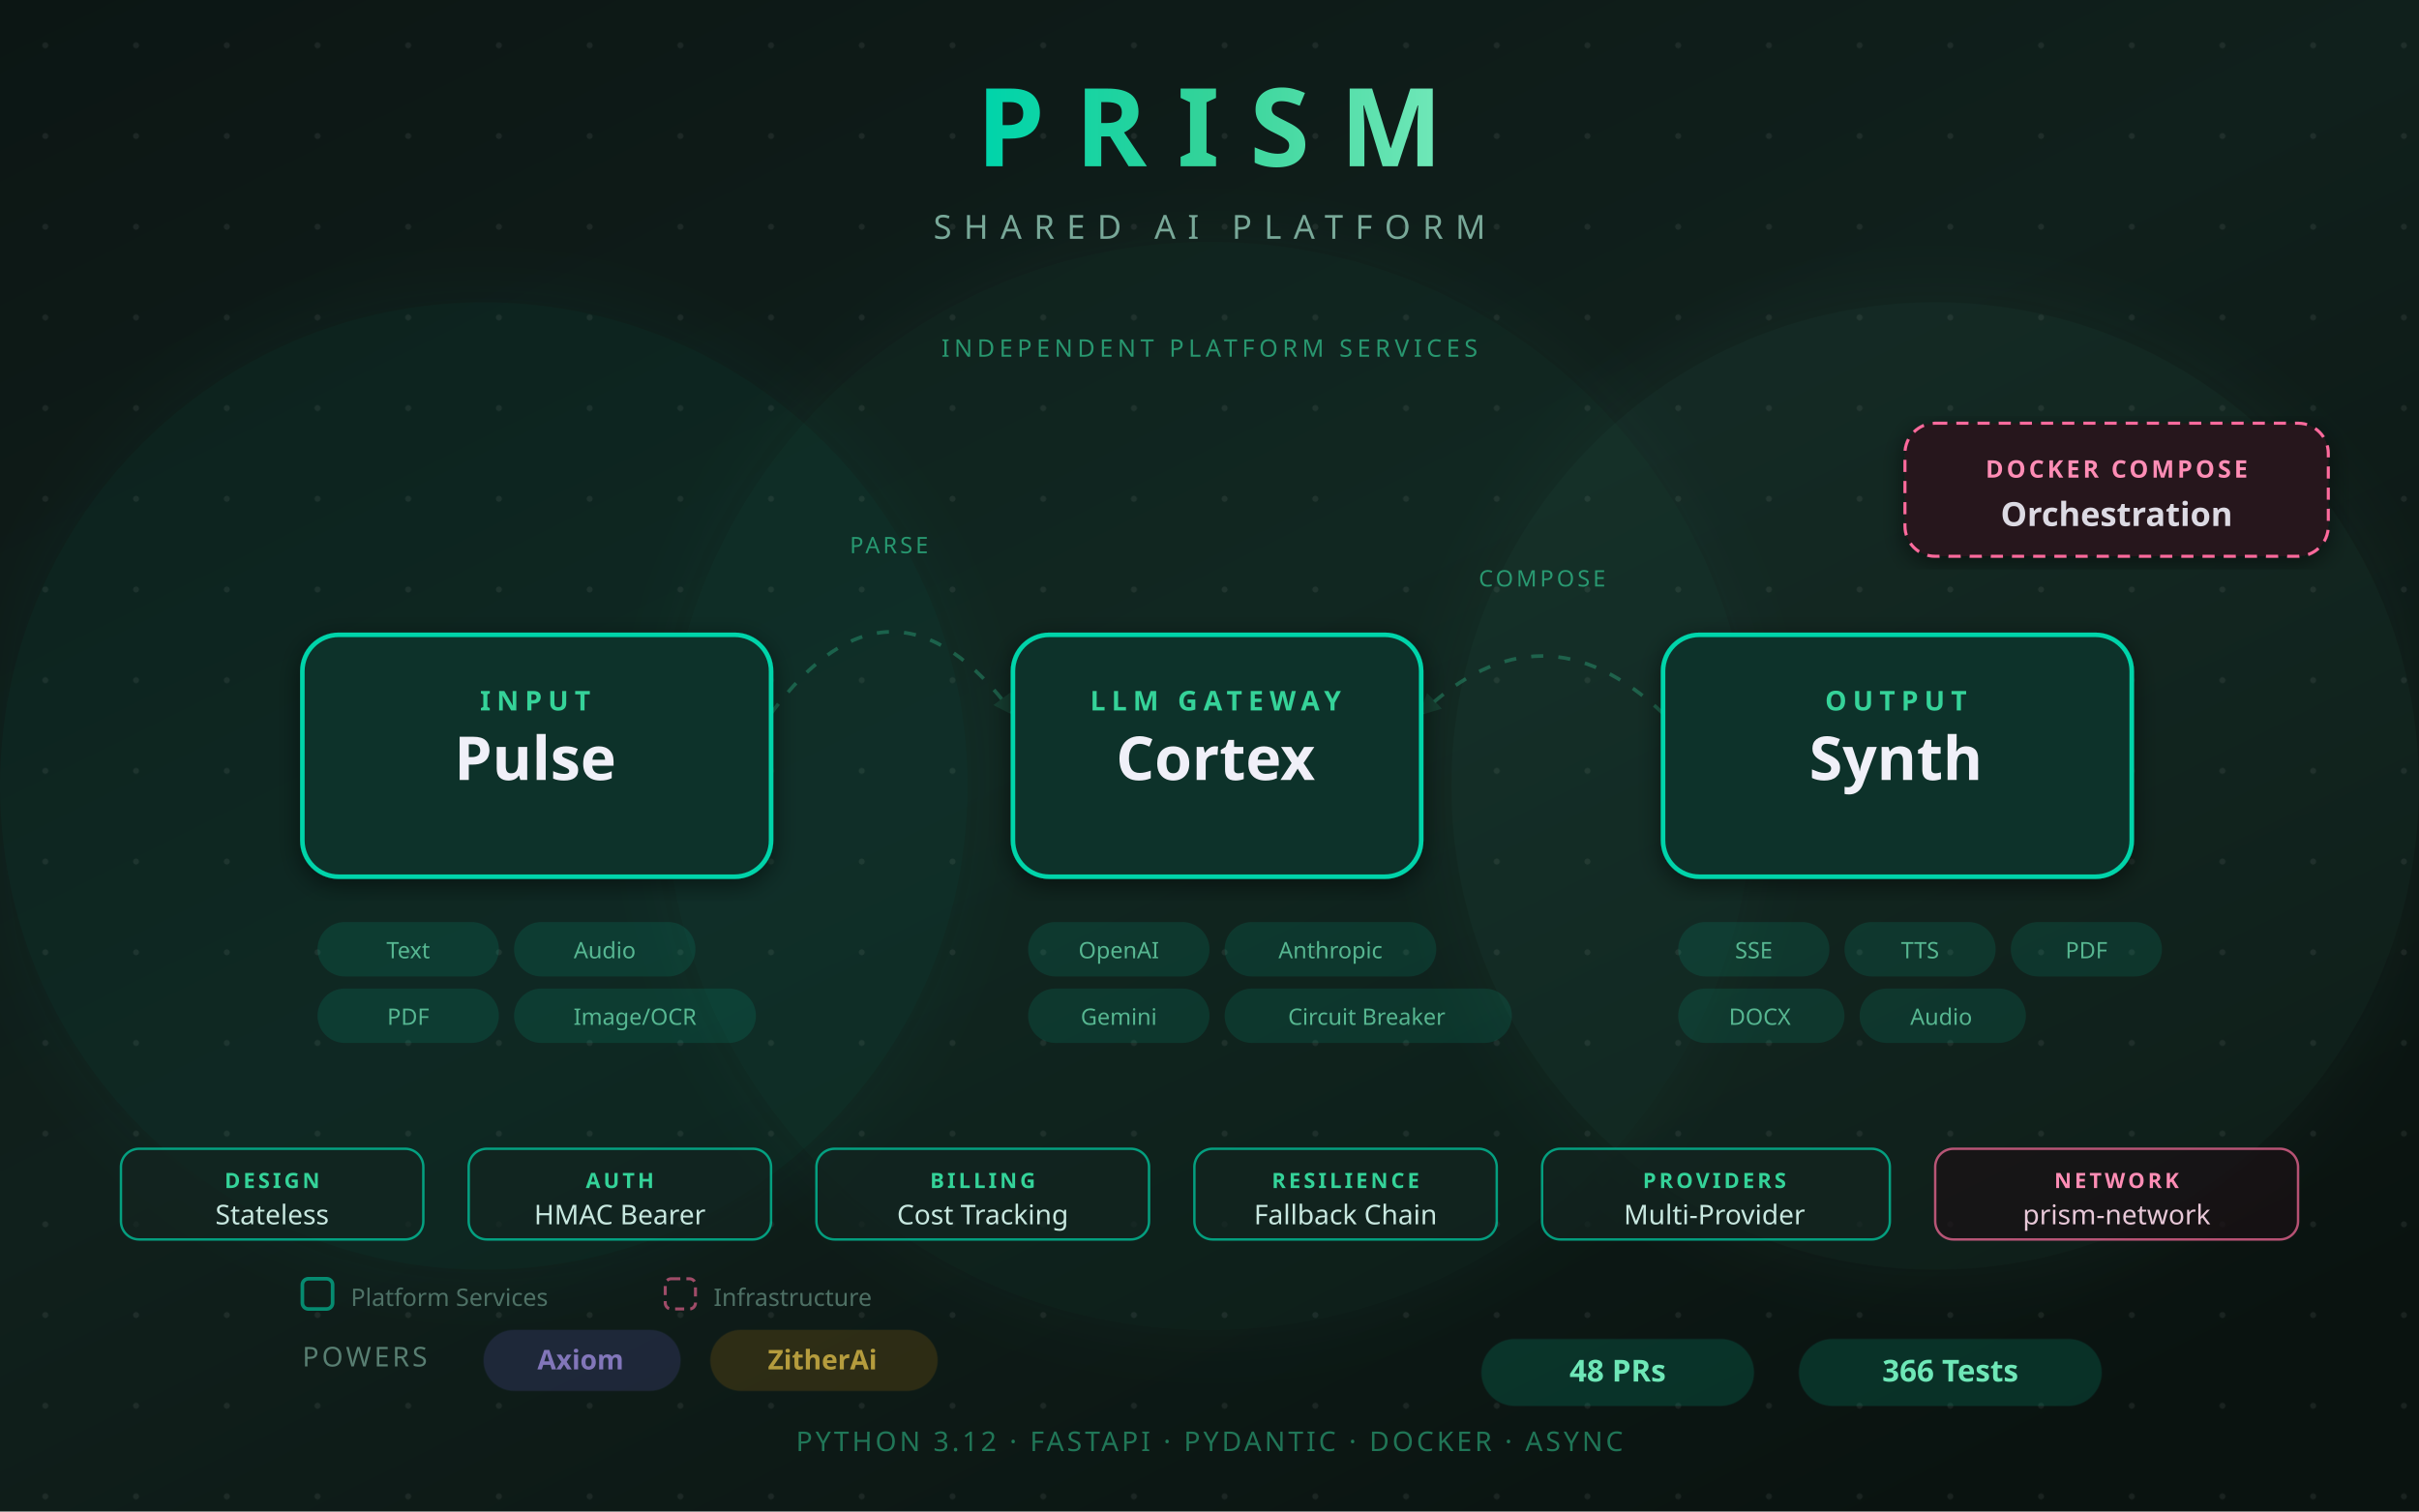
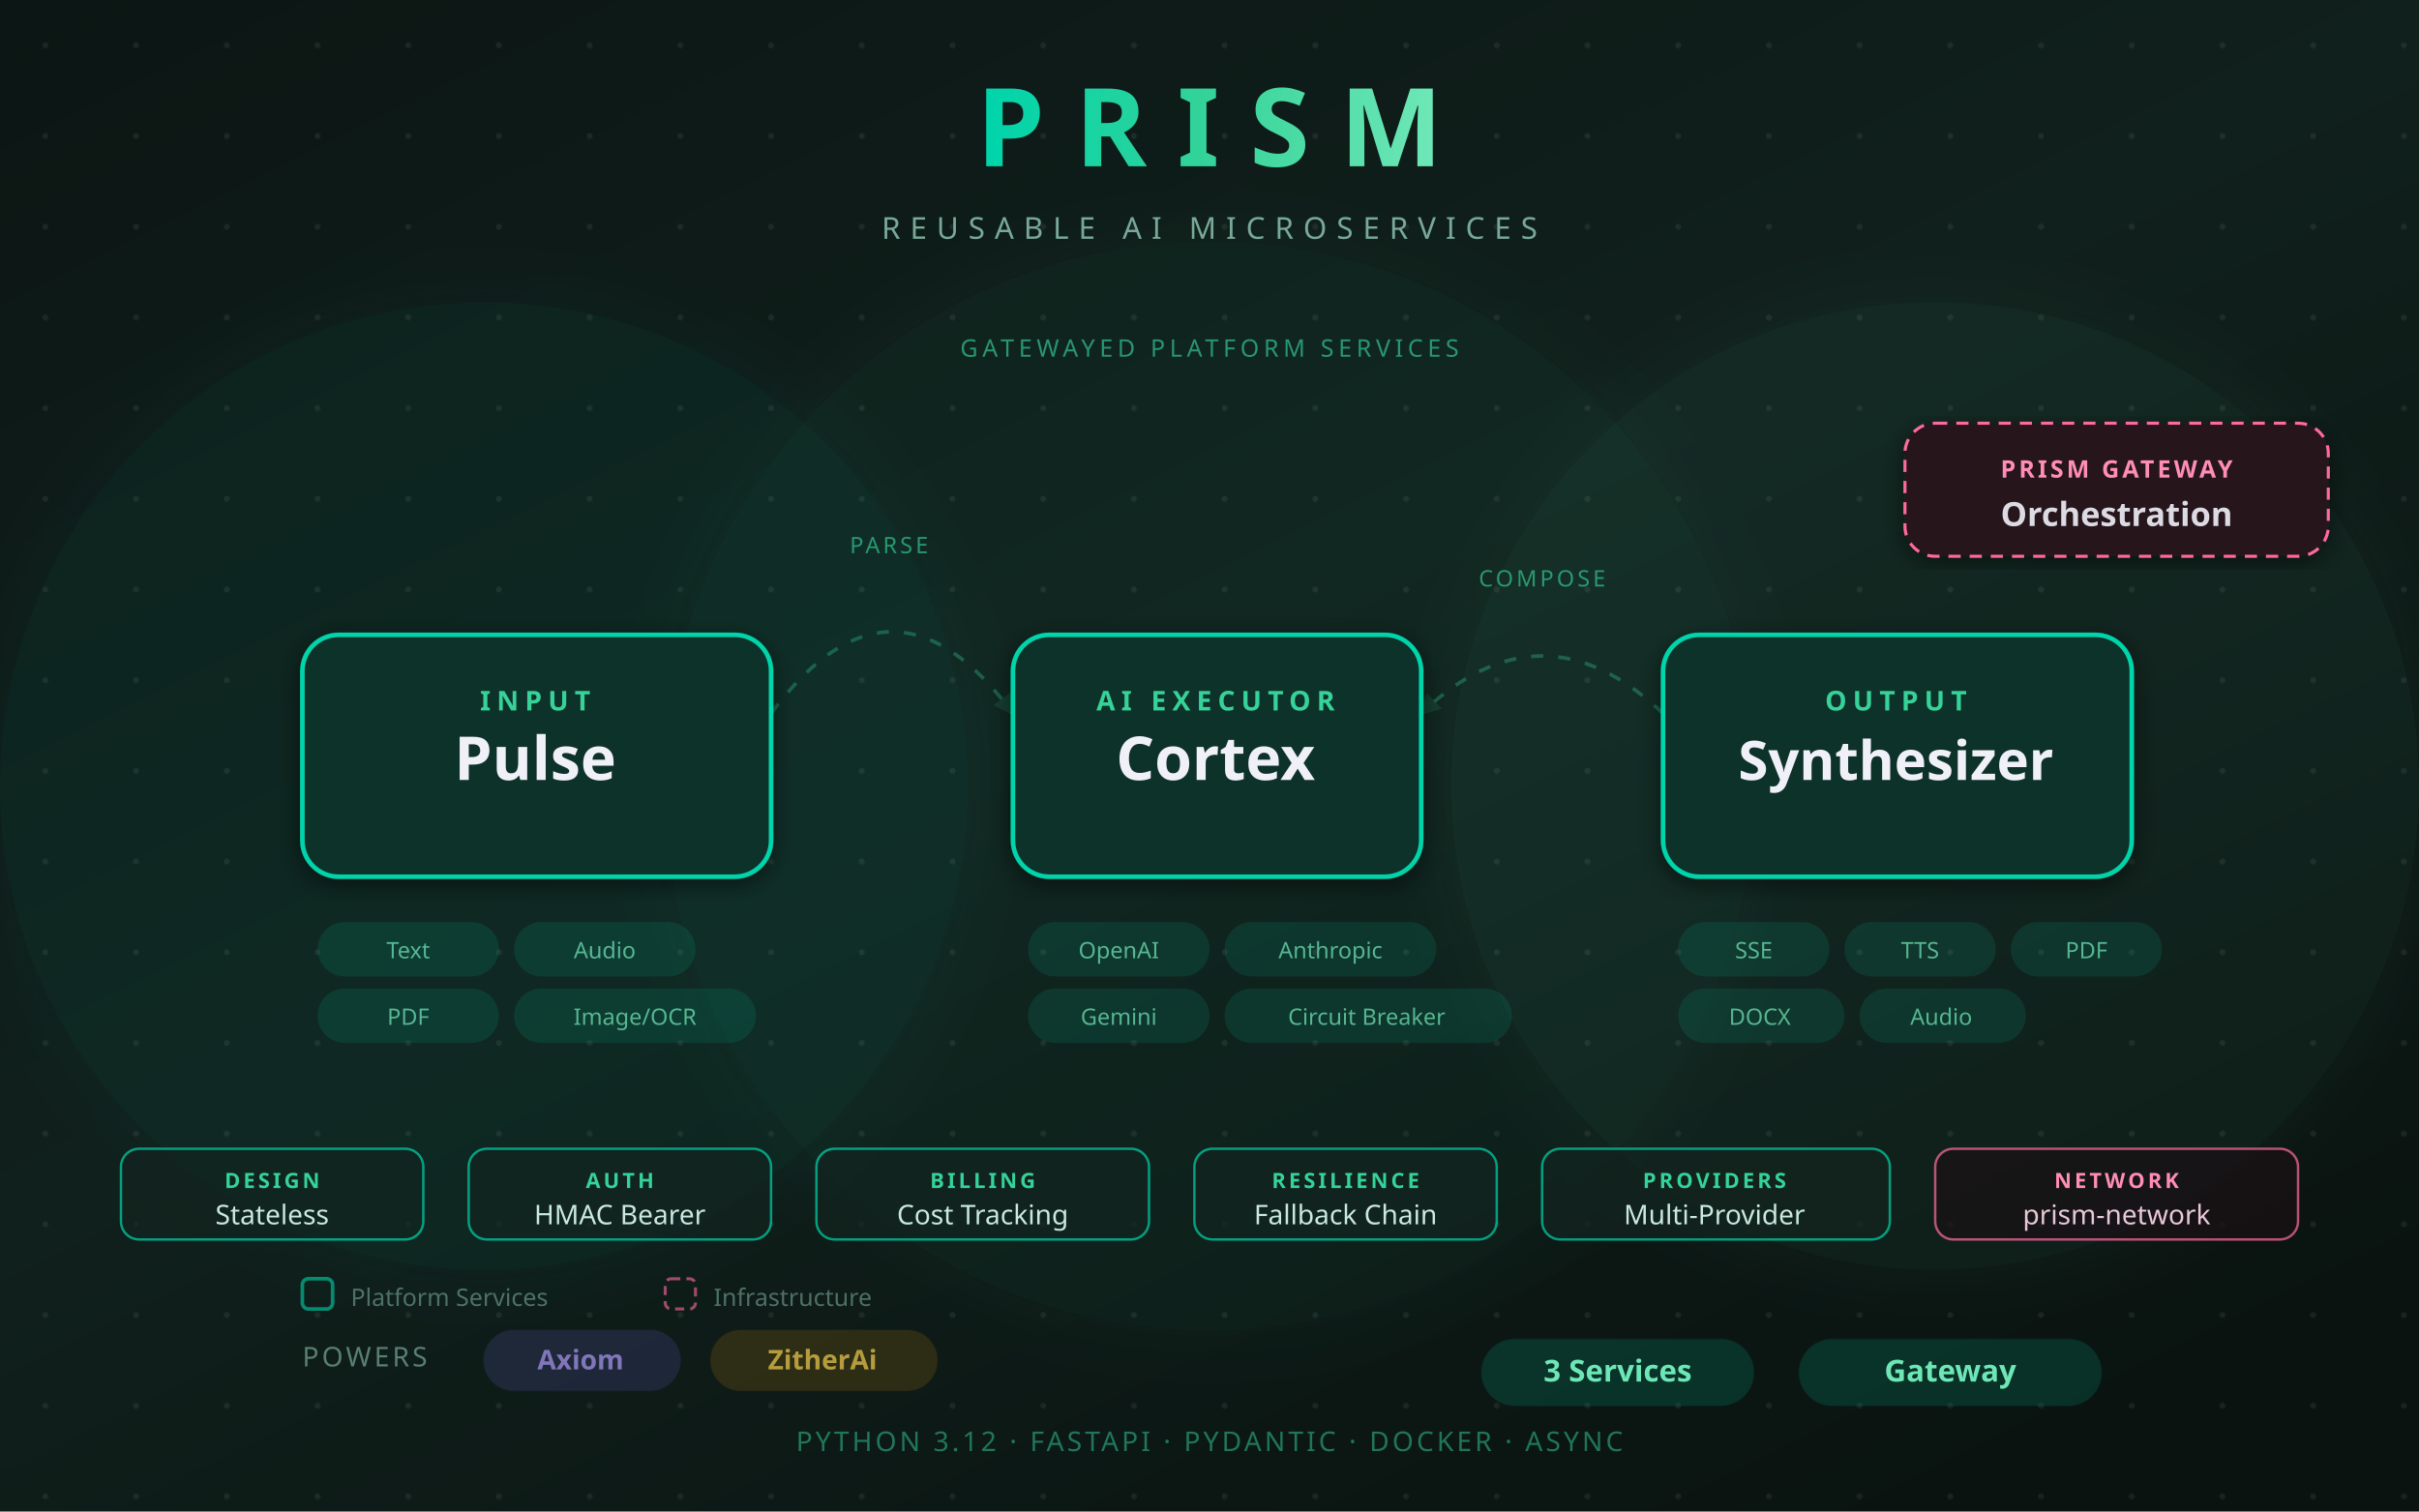
<svg xmlns="http://www.w3.org/2000/svg" viewBox="0 0 800 500">
  <defs>
    <linearGradient id="bg" x1="0" y1="0" x2="0.8" y2="1">
      <stop offset="0%" stop-color="#0c1614" />
      <stop offset="50%" stop-color="#10201c" />
      <stop offset="100%" stop-color="#0a1310" />
    </linearGradient>
    <linearGradient id="titleGrad" x1="0" y1="0" x2="1" y2="0">
      <stop offset="0%" stop-color="#00d4aa" />
      <stop offset="50%" stop-color="#34d399" />
      <stop offset="100%" stop-color="#6ee7b7" />
    </linearGradient>
    <filter id="glowSoft">
      <feGaussianBlur stdDeviation="12" result="blur" />
      <feMerge>
        <feMergeNode in="blur" />
        <feMergeNode in="SourceGraphic" />
      </feMerge>
    </filter>
    <filter id="nodeShadow">
      <feDropShadow dx="0" dy="2" stdDeviation="4" flood-color="#000" flood-opacity="0.5" />
    </filter>
    <marker id="arrowTealSoft" viewBox="0 0 10 10" refX="8.5" refY="5" markerWidth="6" markerHeight="6" orient="auto">
      <path d="M 0 0 L 10 5 L 0 10 z" fill="#34d399" opacity="0.4" />
    </marker>
  </defs>
  <rect width="800" height="500" fill="url(#bg)" />
  <g opacity="0.07">
    <pattern id="dots" x="0" y="0" width="30" height="30" patternUnits="userSpaceOnUse">
      <circle cx="15" cy="15" r="1" fill="#ffffff" />
    </pattern>
    <rect width="800" height="500" fill="url(#dots)" />
  </g>
  <circle cx="160" cy="260" r="160" fill="#00d4aa" opacity="0.05" filter="url(#glowSoft)" />
  <circle cx="400" cy="260" r="180" fill="#34d399" opacity="0.04" filter="url(#glowSoft)" />
  <circle cx="640" cy="260" r="160" fill="#6ee7b7" opacity="0.05" filter="url(#glowSoft)" />
  <text x="400" y="55" text-anchor="middle" font-size="36" font-weight="800" fill="url(#titleGrad)" font-family="'Segoe UI', system-ui, -apple-system, sans-serif" letter-spacing="10">PRISM</text>
-   <text x="400" y="79" text-anchor="middle" font-size="11" fill="#78a898" font-family="'Segoe UI', system-ui, sans-serif" letter-spacing="4" font-weight="400">SHARED AI PLATFORM</text>
-   <text x="400" y="118" text-anchor="middle" font-size="8" fill="#34d399" font-family="'Segoe UI', system-ui, sans-serif" opacity="0.65" letter-spacing="1.5">INDEPENDENT PLATFORM SERVICES</text>
+   <text x="400" y="79" text-anchor="middle" font-size="10" fill="#78a898" font-family="'Segoe UI', system-ui, sans-serif" letter-spacing="3.2" font-weight="400">REUSABLE AI MICROSERVICES</text>
+   <text x="400" y="118" text-anchor="middle" font-size="8" fill="#34d399" font-family="'Segoe UI', system-ui, sans-serif" opacity="0.65" letter-spacing="1.5">GATEWAYED PLATFORM SERVICES</text>
  <g stroke="#34d399" stroke-width="1.2" fill="none" opacity="0.32">
    <path d="M 255 236 Q 295 182 335 236" stroke-dasharray="4 5" marker-end="url(#arrowTealSoft)" />
    <path d="M 550 236 Q 510 198 470 236" stroke-dasharray="4 5" marker-end="url(#arrowTealSoft)" />
  </g>
  <text x="294" y="183" text-anchor="middle" font-size="7.5" fill="#34d399" font-family="'Segoe UI', system-ui, sans-serif" opacity="0.65" letter-spacing="1">PARSE</text>
  <text x="510" y="194" text-anchor="middle" font-size="7.5" fill="#34d399" font-family="'Segoe UI', system-ui, sans-serif" opacity="0.65" letter-spacing="1">COMPOSE</text>
  <g filter="url(#nodeShadow)">
    <rect x="100" y="210" width="155" height="80" rx="12" fill="#122420" stroke="#00d4aa" stroke-width="1.5" />
    <rect x="100" y="210" width="155" height="80" rx="12" fill="#00d4aa" opacity="0.08" />
    <text x="177" y="235" text-anchor="middle" font-size="9" fill="#34d399" font-family="'Segoe UI', system-ui, sans-serif" font-weight="600" letter-spacing="2">INPUT</text>
    <text x="177" y="258" text-anchor="middle" font-size="20" fill="#f0f0f8" font-family="'Segoe UI', system-ui, sans-serif" font-weight="700">Pulse</text>
  </g>
  <g filter="url(#nodeShadow)">
    <rect x="335" y="210" width="135" height="80" rx="12" fill="#122420" stroke="#00d4aa" stroke-width="1.5" />
    <rect x="335" y="210" width="135" height="80" rx="12" fill="#00d4aa" opacity="0.08" />
-     <text x="402" y="235" text-anchor="middle" font-size="9" fill="#34d399" font-family="'Segoe UI', system-ui, sans-serif" font-weight="600" letter-spacing="2">LLM GATEWAY</text>
+     <text x="402" y="235" text-anchor="middle" font-size="9" fill="#34d399" font-family="'Segoe UI', system-ui, sans-serif" font-weight="600" letter-spacing="2">AI EXECUTOR</text>
    <text x="402" y="258" text-anchor="middle" font-size="20" fill="#f0f0f8" font-family="'Segoe UI', system-ui, sans-serif" font-weight="700">Cortex</text>
  </g>
  <g filter="url(#nodeShadow)">
    <rect x="550" y="210" width="155" height="80" rx="12" fill="#122420" stroke="#00d4aa" stroke-width="1.5" />
    <rect x="550" y="210" width="155" height="80" rx="12" fill="#00d4aa" opacity="0.08" />
    <text x="627" y="235" text-anchor="middle" font-size="9" fill="#34d399" font-family="'Segoe UI', system-ui, sans-serif" font-weight="600" letter-spacing="2">OUTPUT</text>
-     <text x="627" y="258" text-anchor="middle" font-size="20" fill="#f0f0f8" font-family="'Segoe UI', system-ui, sans-serif" font-weight="700">Synth</text>
+     <text x="627" y="258" text-anchor="middle" font-size="18" fill="#f0f0f8" font-family="'Segoe UI', system-ui, sans-serif" font-weight="700">Synthesizer</text>
  </g>
  <g filter="url(#nodeShadow)">
    <rect x="630" y="140" width="140" height="44" rx="10" fill="#1a1014" stroke="#ff6b9d" stroke-width="1" stroke-dasharray="4 3" />
    <rect x="630" y="140" width="140" height="44" rx="10" fill="#ff6b9d" opacity="0.06" />
-     <text x="700" y="158" text-anchor="middle" font-size="8" fill="#ff8db5" font-family="'Segoe UI', system-ui, sans-serif" font-weight="600" letter-spacing="1">DOCKER COMPOSE</text>
+     <text x="700" y="158" text-anchor="middle" font-size="8" fill="#ff8db5" font-family="'Segoe UI', system-ui, sans-serif" font-weight="600" letter-spacing="1">PRISM GATEWAY</text>
    <text x="700" y="174" text-anchor="middle" font-size="11" fill="#f0f0f8" font-family="'Segoe UI', system-ui, sans-serif" font-weight="600" opacity="0.9">Orchestration</text>
  </g>
  <g transform="translate(105, 305)" opacity="0.75">
    <rect x="0" y="0" width="60" height="18" rx="9" fill="#00d4aa" opacity="0.15" />
    <text x="30" y="12" text-anchor="middle" font-size="7.5" fill="#6ee7b7" font-family="'Segoe UI', system-ui, sans-serif" font-weight="500">Text</text>
    <rect x="65" y="0" width="60" height="18" rx="9" fill="#00d4aa" opacity="0.15" />
    <text x="95" y="12" text-anchor="middle" font-size="7.5" fill="#6ee7b7" font-family="'Segoe UI', system-ui, sans-serif" font-weight="500">Audio</text>
  </g>
  <g transform="translate(105, 327)" opacity="0.75">
    <rect x="0" y="0" width="60" height="18" rx="9" fill="#00d4aa" opacity="0.15" />
    <text x="30" y="12" text-anchor="middle" font-size="7.5" fill="#6ee7b7" font-family="'Segoe UI', system-ui, sans-serif" font-weight="500">PDF</text>
    <rect x="65" y="0" width="80" height="18" rx="9" fill="#00d4aa" opacity="0.15" />
    <text x="105" y="12" text-anchor="middle" font-size="7.5" fill="#6ee7b7" font-family="'Segoe UI', system-ui, sans-serif" font-weight="500">Image/OCR</text>
  </g>
  <g transform="translate(340, 305)" opacity="0.75">
    <rect x="0" y="0" width="60" height="18" rx="9" fill="#00d4aa" opacity="0.15" />
    <text x="30" y="12" text-anchor="middle" font-size="7.5" fill="#6ee7b7" font-family="'Segoe UI', system-ui, sans-serif" font-weight="500">OpenAI</text>
    <rect x="65" y="0" width="70" height="18" rx="9" fill="#00d4aa" opacity="0.15" />
    <text x="100" y="12" text-anchor="middle" font-size="7.5" fill="#6ee7b7" font-family="'Segoe UI', system-ui, sans-serif" font-weight="500">Anthropic</text>
  </g>
  <g transform="translate(340, 327)" opacity="0.75">
    <rect x="0" y="0" width="60" height="18" rx="9" fill="#00d4aa" opacity="0.15" />
    <text x="30" y="12" text-anchor="middle" font-size="7.5" fill="#6ee7b7" font-family="'Segoe UI', system-ui, sans-serif" font-weight="500">Gemini</text>
    <rect x="65" y="0" width="95" height="18" rx="9" fill="#00d4aa" opacity="0.15" />
    <text x="112" y="12" text-anchor="middle" font-size="7.5" fill="#6ee7b7" font-family="'Segoe UI', system-ui, sans-serif" font-weight="500">Circuit Breaker</text>
  </g>
  <g transform="translate(555, 305)" opacity="0.75">
    <rect x="0" y="0" width="50" height="18" rx="9" fill="#00d4aa" opacity="0.15" />
    <text x="25" y="12" text-anchor="middle" font-size="7.5" fill="#6ee7b7" font-family="'Segoe UI', system-ui, sans-serif" font-weight="500">SSE</text>
    <rect x="55" y="0" width="50" height="18" rx="9" fill="#00d4aa" opacity="0.15" />
    <text x="80" y="12" text-anchor="middle" font-size="7.5" fill="#6ee7b7" font-family="'Segoe UI', system-ui, sans-serif" font-weight="500">TTS</text>
    <rect x="110" y="0" width="50" height="18" rx="9" fill="#00d4aa" opacity="0.15" />
    <text x="135" y="12" text-anchor="middle" font-size="7.5" fill="#6ee7b7" font-family="'Segoe UI', system-ui, sans-serif" font-weight="500">PDF</text>
  </g>
  <g transform="translate(555, 327)" opacity="0.75">
    <rect x="0" y="0" width="55" height="18" rx="9" fill="#00d4aa" opacity="0.15" />
    <text x="27" y="12" text-anchor="middle" font-size="7.5" fill="#6ee7b7" font-family="'Segoe UI', system-ui, sans-serif" font-weight="500">DOCX</text>
    <rect x="60" y="0" width="55" height="18" rx="9" fill="#00d4aa" opacity="0.15" />
    <text x="87" y="12" text-anchor="middle" font-size="7.5" fill="#6ee7b7" font-family="'Segoe UI', system-ui, sans-serif" font-weight="500">Audio</text>
  </g>
  <g transform="translate(40, 380)">
    <rect x="0" y="0" width="100" height="30" rx="6" fill="#122420" stroke="#00d4aa" stroke-width="0.8" opacity="0.7" />
    <text x="50" y="13" text-anchor="middle" font-size="7" fill="#34d399" font-family="'Segoe UI', system-ui, sans-serif" font-weight="600" letter-spacing="1">DESIGN</text>
    <text x="50" y="25" text-anchor="middle" font-size="9" fill="#c8e8e0" font-family="'Segoe UI', system-ui, sans-serif" font-weight="500">Stateless</text>
    <rect x="115" y="0" width="100" height="30" rx="6" fill="#122420" stroke="#00d4aa" stroke-width="0.8" opacity="0.7" />
    <text x="165" y="13" text-anchor="middle" font-size="7" fill="#34d399" font-family="'Segoe UI', system-ui, sans-serif" font-weight="600" letter-spacing="1">AUTH</text>
    <text x="165" y="25" text-anchor="middle" font-size="9" fill="#c8e8e0" font-family="'Segoe UI', system-ui, sans-serif" font-weight="500">HMAC Bearer</text>
    <rect x="230" y="0" width="110" height="30" rx="6" fill="#122420" stroke="#00d4aa" stroke-width="0.8" opacity="0.7" />
    <text x="285" y="13" text-anchor="middle" font-size="7" fill="#34d399" font-family="'Segoe UI', system-ui, sans-serif" font-weight="600" letter-spacing="1">BILLING</text>
    <text x="285" y="25" text-anchor="middle" font-size="9" fill="#c8e8e0" font-family="'Segoe UI', system-ui, sans-serif" font-weight="500">Cost Tracking</text>
    <rect x="355" y="0" width="100" height="30" rx="6" fill="#122420" stroke="#00d4aa" stroke-width="0.8" opacity="0.7" />
    <text x="405" y="13" text-anchor="middle" font-size="7" fill="#34d399" font-family="'Segoe UI', system-ui, sans-serif" font-weight="600" letter-spacing="1">RESILIENCE</text>
    <text x="405" y="25" text-anchor="middle" font-size="9" fill="#c8e8e0" font-family="'Segoe UI', system-ui, sans-serif" font-weight="500">Fallback Chain</text>
    <rect x="470" y="0" width="115" height="30" rx="6" fill="#122420" stroke="#00d4aa" stroke-width="0.8" opacity="0.7" />
    <text x="527" y="13" text-anchor="middle" font-size="7" fill="#34d399" font-family="'Segoe UI', system-ui, sans-serif" font-weight="600" letter-spacing="1">PROVIDERS</text>
    <text x="527" y="25" text-anchor="middle" font-size="9" fill="#c8e8e0" font-family="'Segoe UI', system-ui, sans-serif" font-weight="500">Multi-Provider</text>
    <rect x="600" y="0" width="120" height="30" rx="6" fill="#1a1014" stroke="#ff6b9d" stroke-width="0.8" opacity="0.7" />
    <text x="660" y="13" text-anchor="middle" font-size="7" fill="#ff8db5" font-family="'Segoe UI', system-ui, sans-serif" font-weight="600" letter-spacing="1">NETWORK</text>
    <text x="660" y="25" text-anchor="middle" font-size="9" fill="#e8c8d8" font-family="'Segoe UI', system-ui, sans-serif" font-weight="500">prism-network</text>
  </g>
  <g transform="translate(100, 423)" opacity="0.6">
    <rect x="0" y="0" width="10" height="10" rx="2" stroke="#00d4aa" stroke-width="1.2" fill="none" />
    <text x="16" y="9" font-size="8" fill="#78a898" font-family="'Segoe UI', system-ui, sans-serif">Platform Services</text>
    <rect x="120" y="0" width="10" height="10" rx="2" stroke="#ff6b9d" stroke-width="1" fill="none" stroke-dasharray="3 2" />
    <text x="136" y="9" font-size="8" fill="#78a898" font-family="'Segoe UI', system-ui, sans-serif">Infrastructure</text>
  </g>
  <g transform="translate(100, 440)" opacity="0.7">
    <text x="0" y="12" font-size="9" fill="#78a898" font-family="'Segoe UI', system-ui, sans-serif" font-weight="400" letter-spacing="1">POWERS</text>
    <rect x="60" y="0" width="65" height="20" rx="10" fill="#7c73ff" opacity="0.2" stroke="#7c73ff" stroke-width="0.5" stroke-opacity="0.4" />
    <text x="92" y="13" text-anchor="middle" font-size="9" fill="#b49dff" font-family="'Segoe UI', system-ui, sans-serif" font-weight="600">Axiom</text>
    <rect x="135" y="0" width="75" height="20" rx="10" fill="#f59e0b" opacity="0.2" stroke="#f59e0b" stroke-width="0.5" stroke-opacity="0.4" />
    <text x="172" y="13" text-anchor="middle" font-size="9" fill="#fcd34d" font-family="'Segoe UI', system-ui, sans-serif" font-weight="600">ZitherAi</text>
  </g>
  <g transform="translate(490, 455)">
    <rect x="0" y="-12" width="90" height="22" rx="11" fill="#00d4aa" opacity="0.15" stroke="#00d4aa" stroke-width="0.5" stroke-opacity="0.4" />
-     <text x="45" y="2" text-anchor="middle" font-size="10" fill="#6ee7b7" font-family="'Segoe UI', system-ui, sans-serif" font-weight="600">48 PRs</text>
+     <text x="45" y="2" text-anchor="middle" font-size="10" fill="#6ee7b7" font-family="'Segoe UI', system-ui, sans-serif" font-weight="600">3 Services</text>
  </g>
  <g transform="translate(595, 455)">
    <rect x="0" y="-12" width="100" height="22" rx="11" fill="#00d4aa" opacity="0.15" stroke="#00d4aa" stroke-width="0.5" stroke-opacity="0.4" />
-     <text x="50" y="2" text-anchor="middle" font-size="10" fill="#6ee7b7" font-family="'Segoe UI', system-ui, sans-serif" font-weight="600">366 Tests</text>
+     <text x="50" y="2" text-anchor="middle" font-size="10" fill="#6ee7b7" font-family="'Segoe UI', system-ui, sans-serif" font-weight="600">Gateway</text>
  </g>
  <text x="400" y="480" text-anchor="middle" font-size="9" fill="#34d399" font-family="'Segoe UI', system-ui, sans-serif" opacity="0.5" letter-spacing="1">PYTHON 3.12 · FASTAPI · PYDANTIC · DOCKER · ASYNC</text>
</svg>
